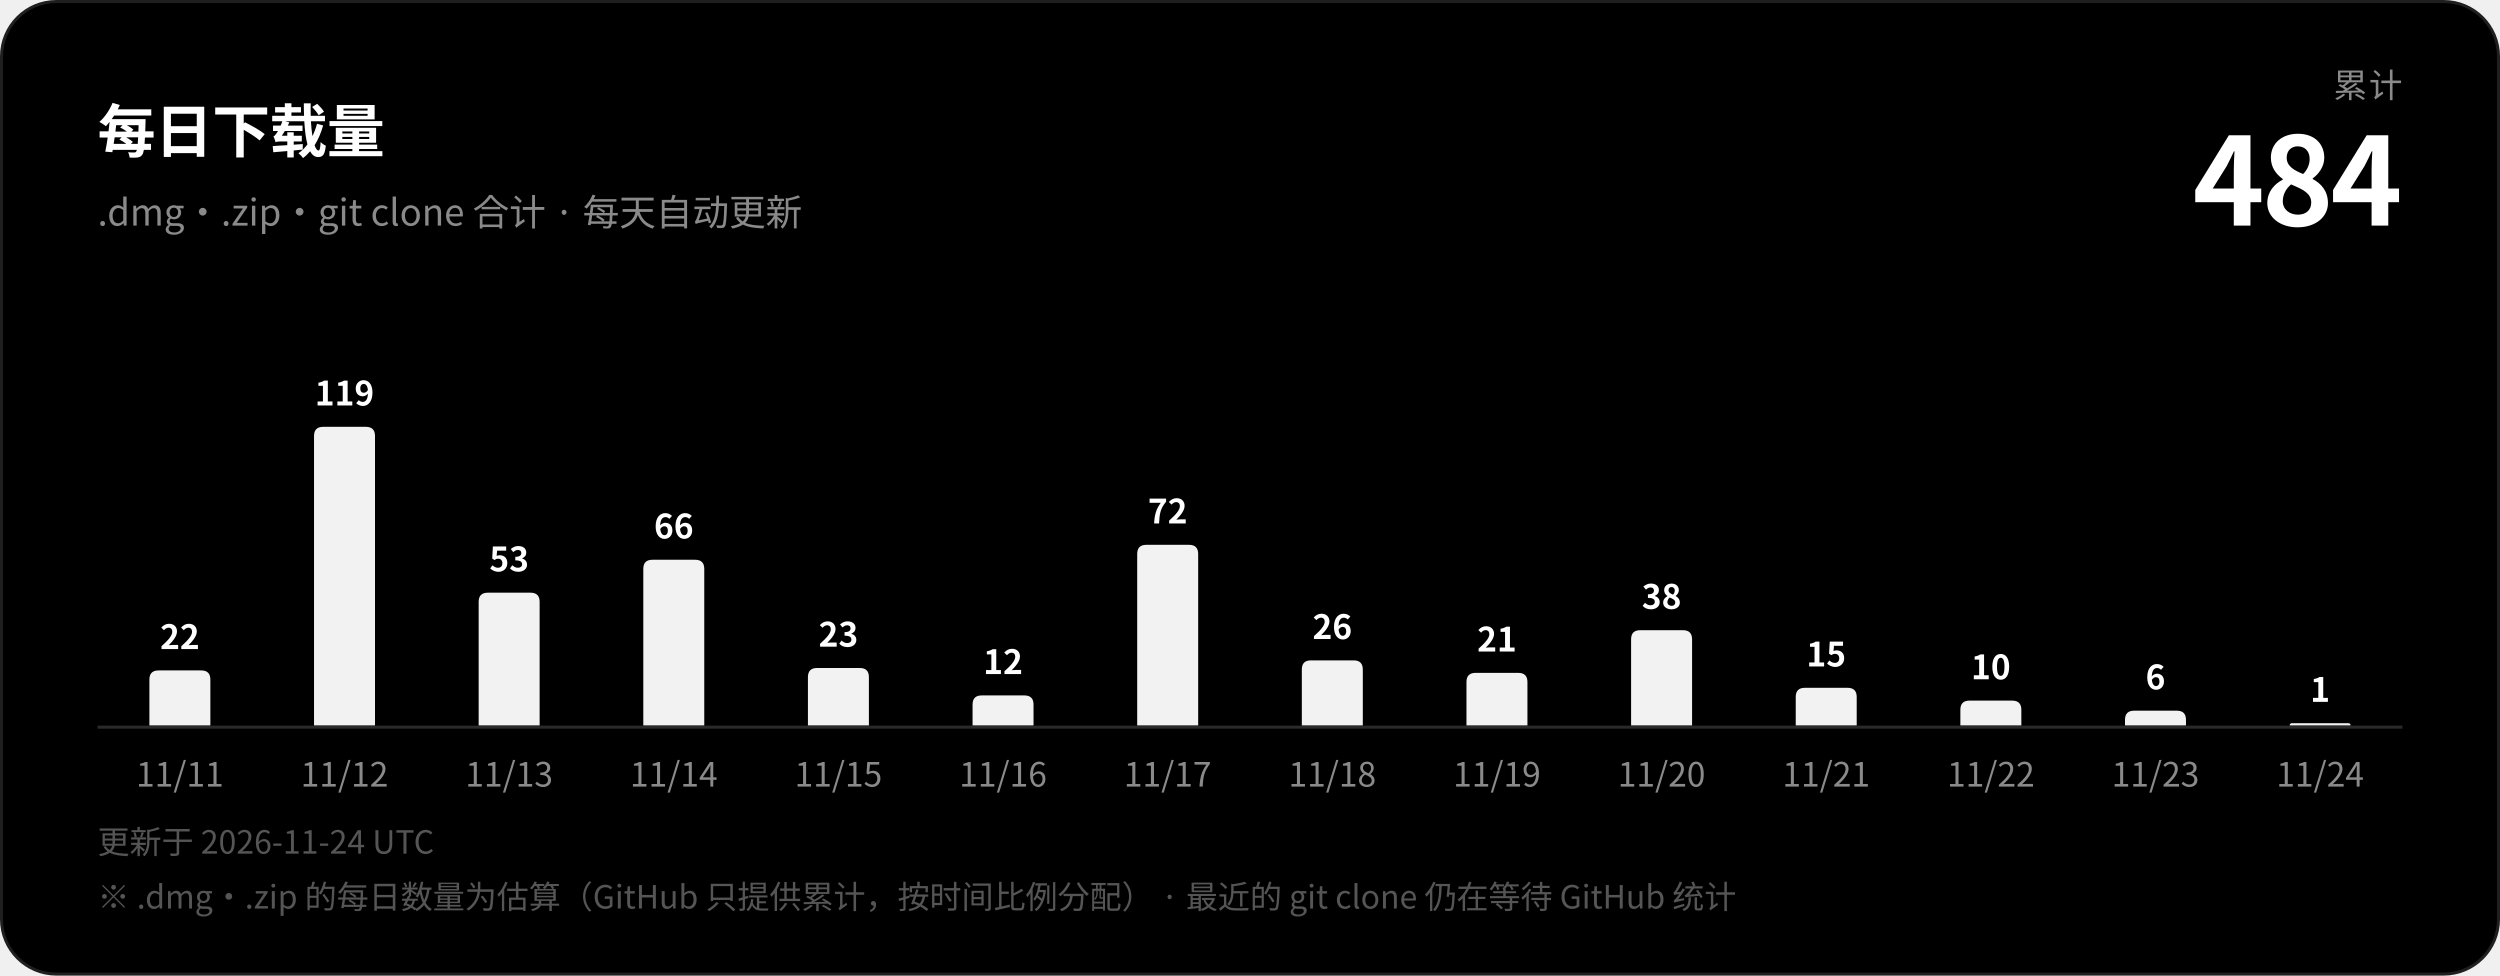
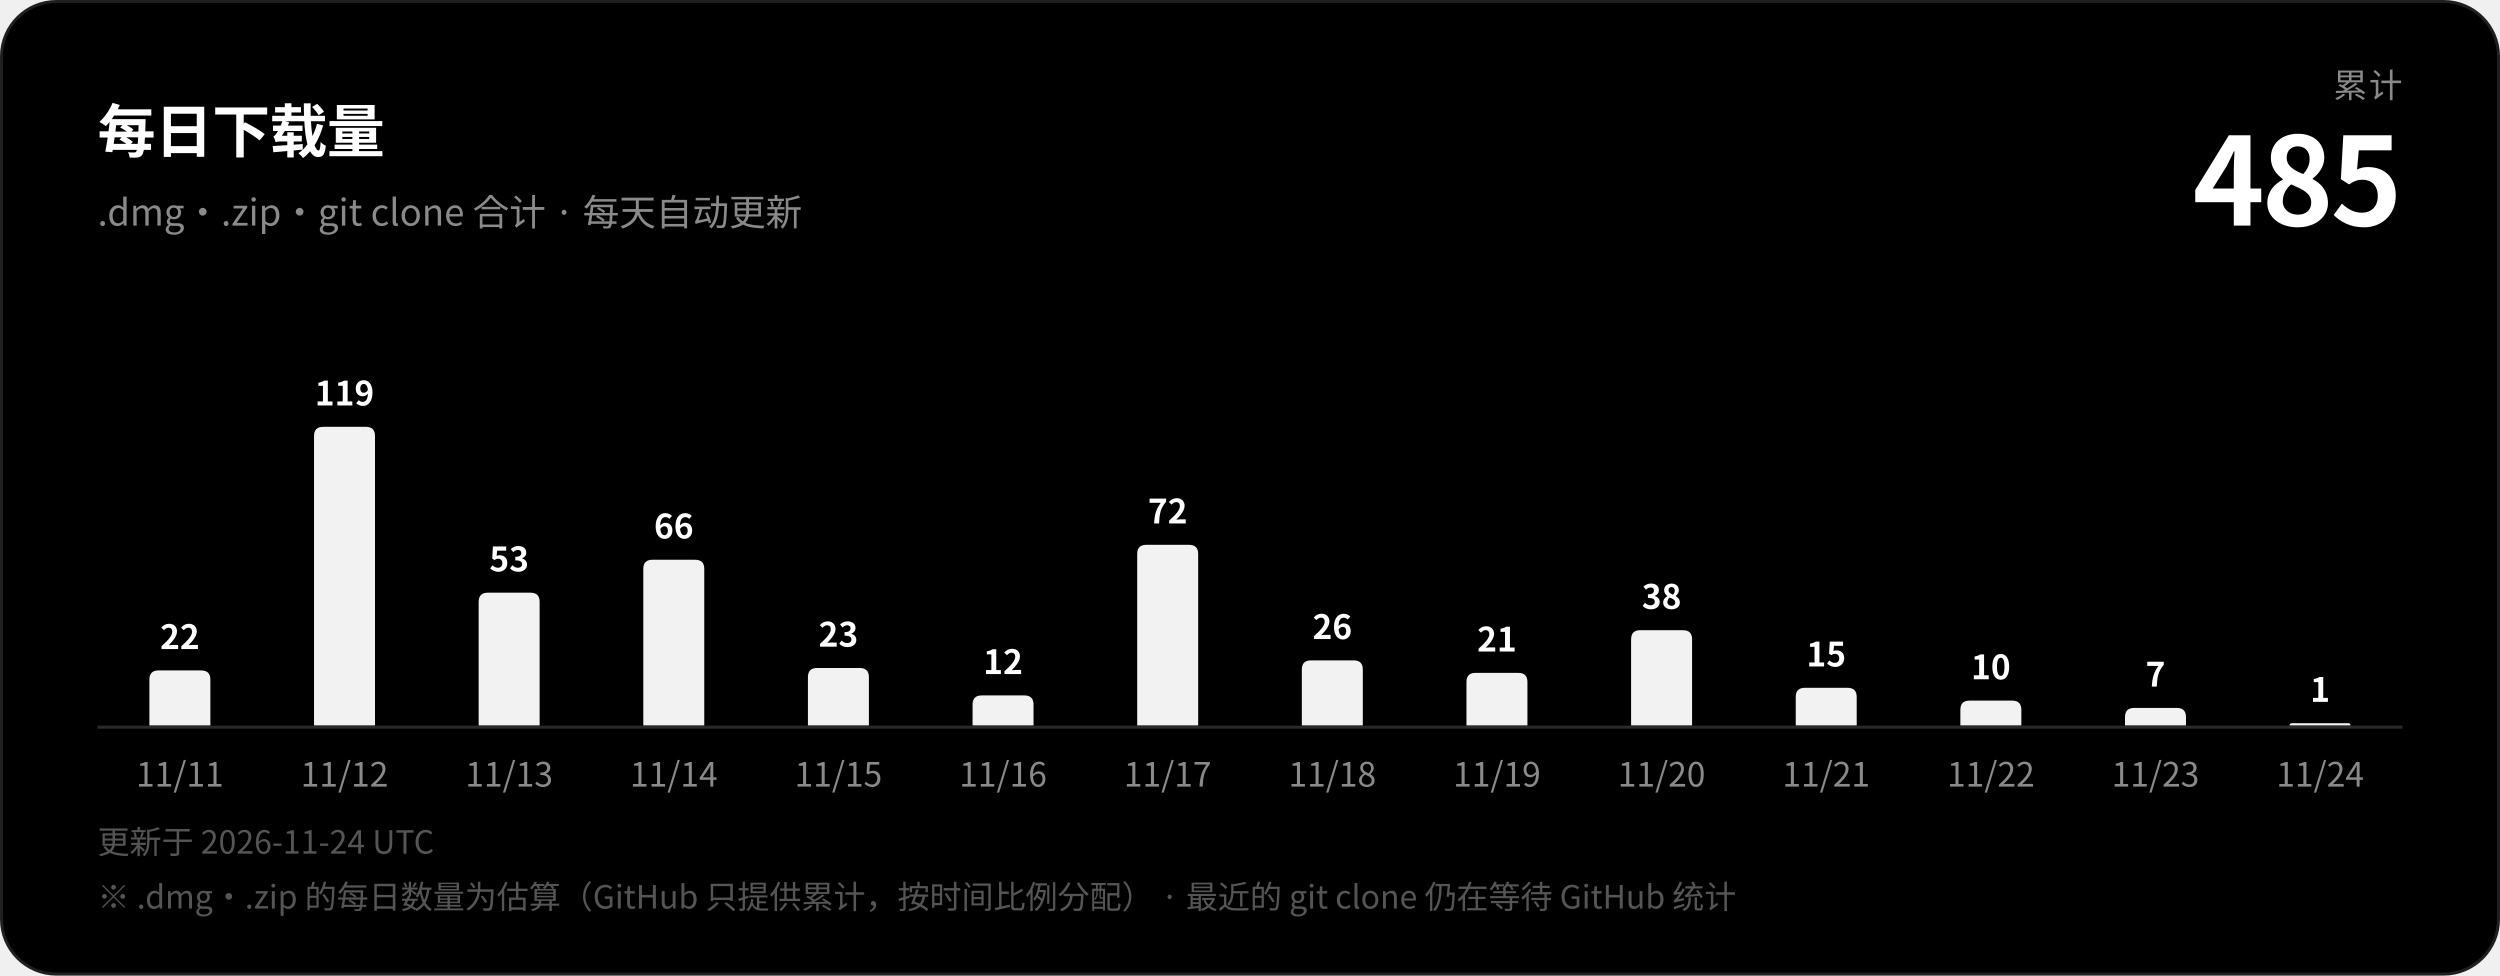
<svg xmlns="http://www.w3.org/2000/svg" width="820" height="320" viewBox="0 0 820 320" role="img" aria-label="每日下载量">
  <rect x="0.5" y="0.5" width="819" height="319" rx="18" fill="#000000" stroke="#1f1f1f" />
  <g font-family="-apple-system, BlinkMacSystemFont, 'SF Pro Display', 'Segoe UI', 'Hiragino Sans', 'Hiragino Kaku Gothic ProN', 'Noto Sans CJK JP', 'Noto Sans JP', 'PingFang SC', 'Microsoft YaHei', sans-serif" style="font-variant-numeric: tabular-nums">
    <text x="32" y="50" font-size="19" font-weight="600" fill="#ffffff" letter-spacing="-0.2">每日下载量</text>
    <text x="32" y="74" font-size="12" fill="#8a8a8a">.dmg・.zip・git clone 合计 · 每天自动更新</text>
    <text x="788" y="32" font-size="11" fill="#8a8a8a" text-anchor="end" letter-spacing="0.6">累计</text>
-     <text x="788" y="74" font-size="40" font-weight="700" fill="#ffffff" text-anchor="end" letter-spacing="-1">484</text>
+     <text x="788" y="74" font-size="40" font-weight="700" fill="#ffffff" text-anchor="end" letter-spacing="-1">485</text>
    <path d="M49.0,238.0V222.9Q49.0,219.9 52.0,219.9H66.0Q69.0,219.9 69.0,222.9V238.0Z" fill="#f2f2f2" />
    <text x="59.0" y="212.9" font-size="11" font-weight="600" fill="#ffffff" text-anchor="middle">22</text>
    <text x="59.0" y="258" font-size="11" fill="#8a8a8a" text-anchor="middle">11/11</text>
    <path d="M103.0,238.0V143.0Q103.0,140.0 106.0,140.0H120.0Q123.0,140.0 123.0,143.0V238.0Z" fill="#f2f2f2" />
    <text x="113.0" y="133.0" font-size="11" font-weight="600" fill="#ffffff" text-anchor="middle">119</text>
    <text x="113.0" y="258" font-size="11" fill="#8a8a8a" text-anchor="middle">11/12</text>
    <path d="M157.0,238.0V197.4Q157.0,194.4 160.0,194.4H174.0Q177.0,194.4 177.0,197.4V238.0Z" fill="#f2f2f2" />
    <text x="167.0" y="187.4" font-size="11" font-weight="600" fill="#ffffff" text-anchor="middle">53</text>
    <text x="167.0" y="258" font-size="11" fill="#8a8a8a" text-anchor="middle">11/13</text>
    <path d="M211.0,238.0V186.6Q211.0,183.6 214.0,183.6H228.0Q231.0,183.6 231.0,186.6V238.0Z" fill="#f2f2f2" />
    <text x="221.0" y="176.6" font-size="11" font-weight="600" fill="#ffffff" text-anchor="middle">66</text>
    <text x="221.0" y="258" font-size="11" fill="#8a8a8a" text-anchor="middle">11/14</text>
    <path d="M265.0,238.0V222.1Q265.0,219.1 268.0,219.1H282.0Q285.0,219.1 285.0,222.1V238.0Z" fill="#f2f2f2" />
    <text x="275.0" y="212.1" font-size="11" font-weight="600" fill="#ffffff" text-anchor="middle">23</text>
    <text x="275.0" y="258" font-size="11" fill="#8a8a8a" text-anchor="middle">11/15</text>
    <path d="M319.0,238.0V231.1Q319.0,228.1 322.0,228.1H336.0Q339.0,228.1 339.0,231.1V238.0Z" fill="#f2f2f2" />
    <text x="329.0" y="221.1" font-size="11" font-weight="600" fill="#ffffff" text-anchor="middle">12</text>
    <text x="329.0" y="258" font-size="11" fill="#8a8a8a" text-anchor="middle">11/16</text>
    <path d="M373.0,238.0V181.7Q373.0,178.7 376.0,178.7H390.0Q393.0,178.7 393.0,181.7V238.0Z" fill="#f2f2f2" />
    <text x="383.0" y="171.7" font-size="11" font-weight="600" fill="#ffffff" text-anchor="middle">72</text>
    <text x="383.0" y="258" font-size="11" fill="#8a8a8a" text-anchor="middle">11/17</text>
    <path d="M427.0,238.0V219.6Q427.0,216.6 430.0,216.6H444.0Q447.0,216.6 447.0,219.6V238.0Z" fill="#f2f2f2" />
    <text x="437.0" y="209.6" font-size="11" font-weight="600" fill="#ffffff" text-anchor="middle">26</text>
    <text x="437.0" y="258" font-size="11" fill="#8a8a8a" text-anchor="middle">11/18</text>
    <path d="M481.0,238.0V223.7Q481.0,220.7 484.0,220.7H498.0Q501.0,220.7 501.0,223.7V238.0Z" fill="#f2f2f2" />
    <text x="491.0" y="213.7" font-size="11" font-weight="600" fill="#ffffff" text-anchor="middle">21</text>
    <text x="491.0" y="258" font-size="11" fill="#8a8a8a" text-anchor="middle">11/19</text>
    <path d="M535.0,238.0V209.7Q535.0,206.7 538.0,206.7H552.0Q555.0,206.7 555.0,209.7V238.0Z" fill="#f2f2f2" />
    <text x="545.0" y="199.7" font-size="11" font-weight="600" fill="#ffffff" text-anchor="middle">38</text>
    <text x="545.0" y="258" font-size="11" fill="#8a8a8a" text-anchor="middle">11/20</text>
    <path d="M589.0,238.0V228.6Q589.0,225.6 592.0,225.6H606.0Q609.0,225.6 609.0,228.6V238.0Z" fill="#f2f2f2" />
    <text x="599.0" y="218.6" font-size="11" font-weight="600" fill="#ffffff" text-anchor="middle">15</text>
    <text x="599.0" y="258" font-size="11" fill="#8a8a8a" text-anchor="middle">11/21</text>
    <path d="M643.0,238.0V232.8Q643.0,229.8 646.0,229.8H660.0Q663.0,229.8 663.0,232.8V238.0Z" fill="#f2f2f2" />
    <text x="653.0" y="222.8" font-size="11" font-weight="600" fill="#ffffff" text-anchor="middle">10</text>
    <text x="653.0" y="258" font-size="11" fill="#8a8a8a" text-anchor="middle">11/22</text>
-     <path d="M697.0,238.0V236.1Q697.0,233.1 700.0,233.1H714.0Q717.0,233.1 717.0,236.1V238.0Z" fill="#f2f2f2" />
-     <text x="707.0" y="226.1" font-size="11" font-weight="600" fill="#ffffff" text-anchor="middle">6</text>
+     <path d="M697.0,238.0V235.2Q697.0,232.2 700.0,232.2H714.0Q717.0,232.2 717.0,235.2V238.0Z" fill="#f2f2f2" />
+     <text x="707.0" y="225.2" font-size="11" font-weight="600" fill="#ffffff" text-anchor="middle">7</text>
    <text x="707.0" y="258" font-size="11" fill="#8a8a8a" text-anchor="middle">11/23</text>
    <path d="M751.0,238.0V238.0Q751.0,237.2 751.8,237.2H770.2Q771.0,237.2 771.0,238.0V238.0Z" fill="#f2f2f2" />
    <text x="761.0" y="230.2" font-size="11" font-weight="600" fill="#ffffff" text-anchor="middle">1</text>
    <text x="761.0" y="258" font-size="11" fill="#8a8a8a" text-anchor="middle">11/24</text>
    <line x1="32" y1="238.5" x2="788" y2="238.5" stroke="#2a2a2a" stroke-width="1" />
    <text x="32" y="280" font-size="10.5" fill="#555555">更新于 2026-11-24 UTC</text>
    <text x="32" y="298" font-size="10.5" fill="#555555">※ .dmg・.zip 的每日数量为估算（GitHub 只提供累计，按时间比例分配） · 最近的 git clone 仍在等待 GitHub 统计</text>
  </g>
</svg>
